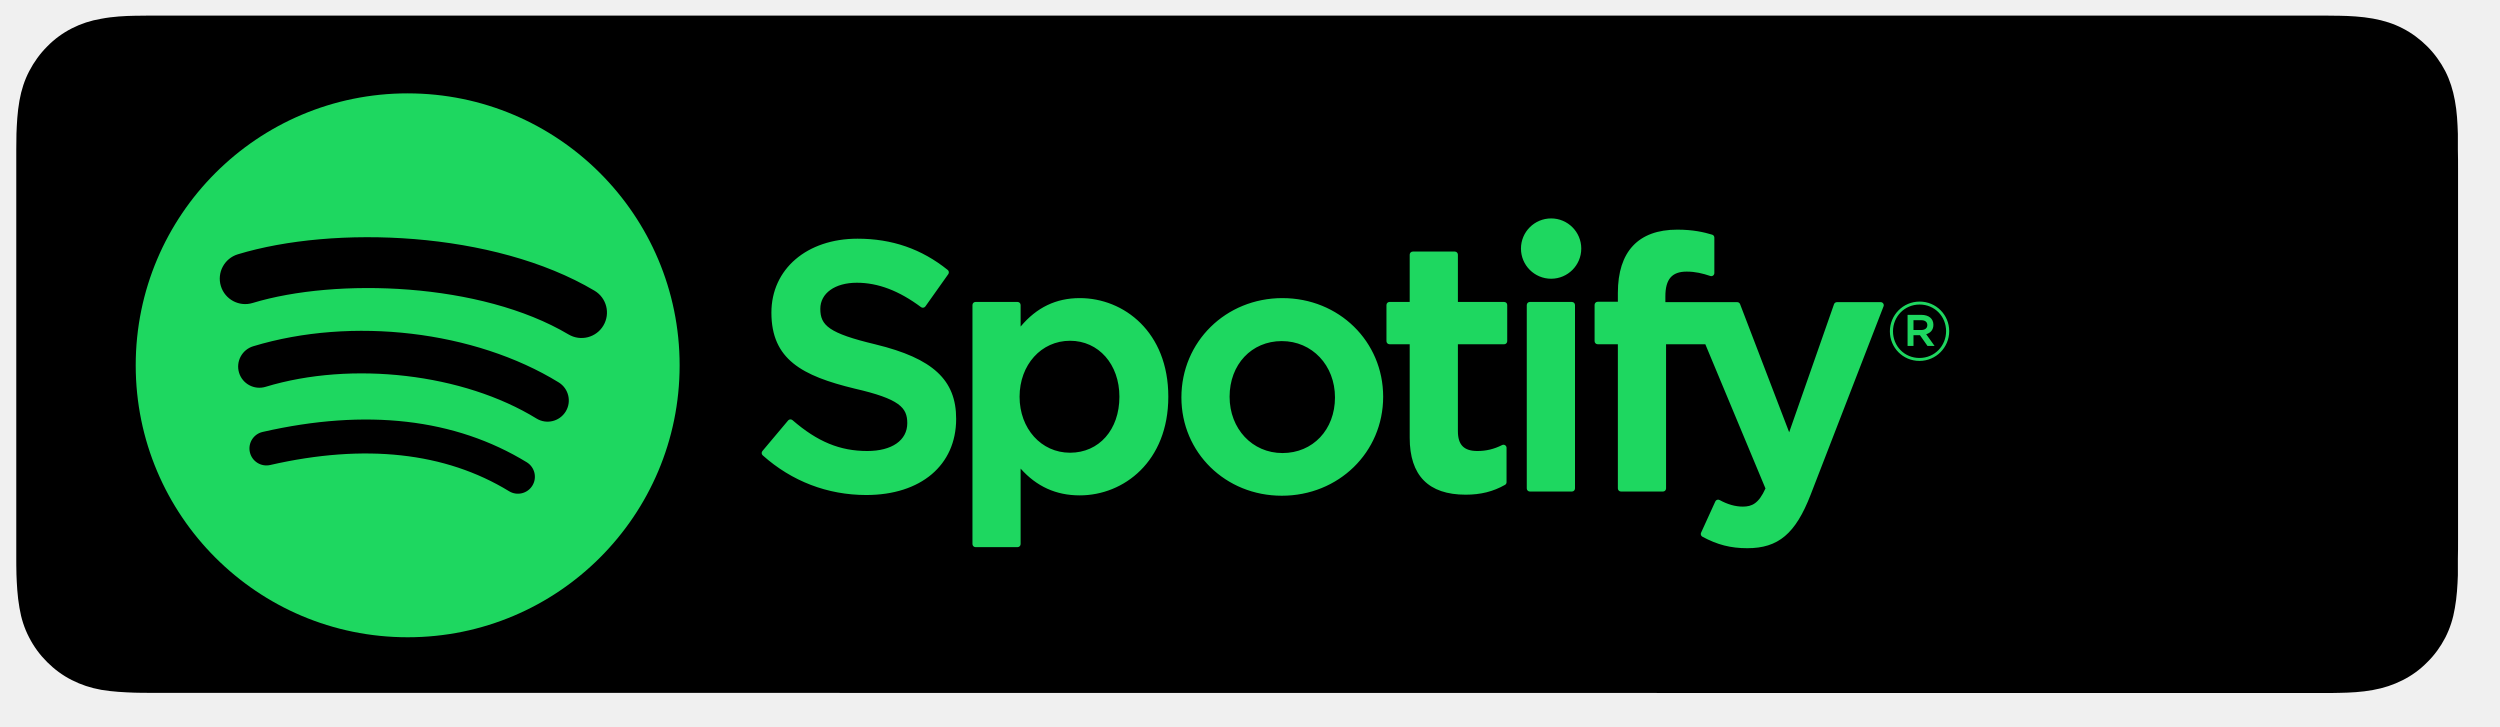
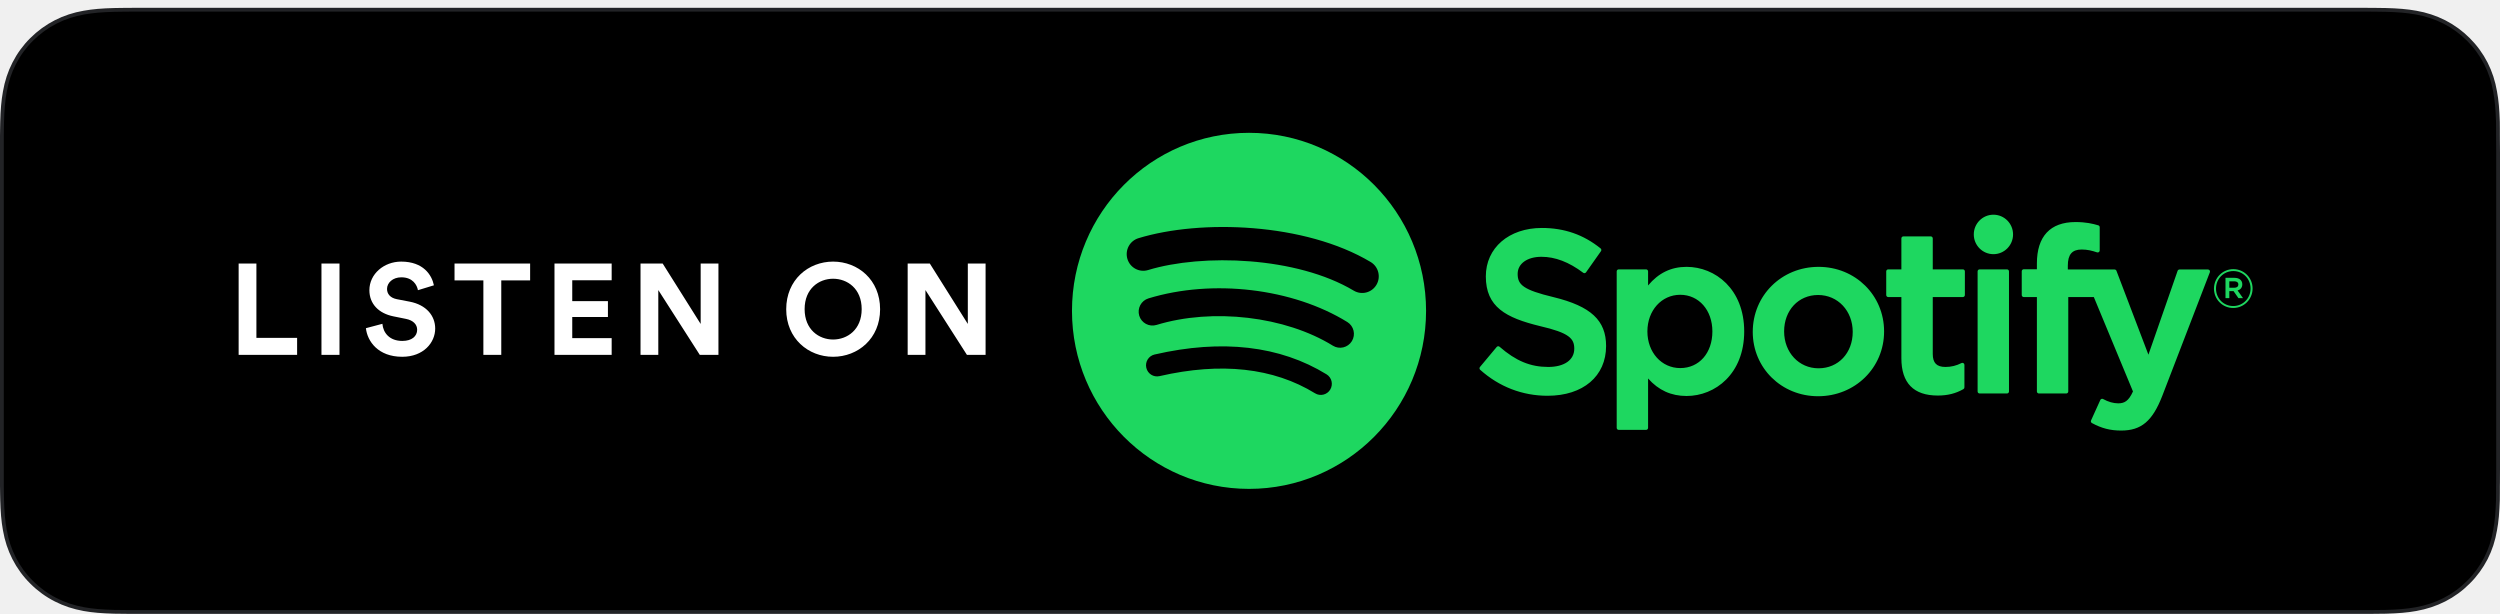
- <svg xmlns="http://www.w3.org/2000/svg" width="241" height="70" viewBox="0 0 241 70" fill="none">
-   <path d="M14.493 66.79C13.981 66.79 13.469 66.79 12.956 66.773C12 66.739 10.873 66.688 9.764 66.5C8.722 66.312 7.8 66.005 6.93 65.561C6.042 65.117 5.239 64.519 4.539 63.819C3.839 63.12 3.259 62.334 2.798 61.429C2.354 60.576 2.047 59.637 1.876 58.595C1.671 57.451 1.62 56.273 1.586 55.385C1.569 55.027 1.569 53.832 1.569 53.832V14.41C1.569 14.41 1.586 13.232 1.586 12.89C1.62 12.002 1.671 10.824 1.876 9.698C2.064 8.639 2.371 7.717 2.815 6.863C3.276 5.976 3.856 5.173 4.556 4.473C5.256 3.756 6.059 3.176 6.93 2.732C7.8 2.288 8.739 1.98 9.747 1.81C10.908 1.588 12.069 1.537 12.956 1.52L14.493 1.502H224.032L225.586 1.52C226.456 1.537 227.634 1.588 228.761 1.793C229.786 1.98 230.725 2.271 231.613 2.732C232.483 3.176 233.286 3.773 233.986 4.473C234.686 5.173 235.266 5.976 235.727 6.863C236.171 7.734 236.461 8.656 236.649 9.68C236.854 10.756 236.905 11.866 236.939 12.907C236.939 13.385 236.939 13.915 236.939 14.427C236.956 15.076 236.956 15.673 236.956 16.288V52.022C236.956 52.637 236.956 53.251 236.939 53.866C236.939 54.429 236.939 54.924 236.939 55.454C236.905 56.461 236.837 57.571 236.649 58.612C236.478 59.654 236.171 60.593 235.727 61.463C235.266 62.351 234.686 63.154 233.986 63.837C233.286 64.554 232.483 65.134 231.595 65.578C230.708 66.022 229.803 66.329 228.744 66.517C227.652 66.722 226.525 66.773 225.552 66.79C225.056 66.807 224.527 66.807 224.015 66.807H222.171L14.493 66.79Z" fill="black" />
-   <g clip-path="url(#clip0_15_2334)">
-     <path d="M39.3 9C24.821 9 13.083 20.738 13.083 35.216C13.083 49.696 24.821 61.432 39.3 61.432C53.78 61.432 65.516 49.696 65.516 35.216C65.516 20.738 53.78 9.001 39.299 9.001L39.3 9V9ZM51.322 46.811C50.853 47.581 49.845 47.826 49.075 47.353C42.919 43.593 35.17 42.742 26.045 44.827C25.165 45.027 24.289 44.476 24.088 43.596C23.887 42.717 24.436 41.84 25.317 41.639C35.304 39.358 43.87 40.34 50.781 44.563C51.551 45.036 51.795 46.041 51.322 46.811V46.811ZM54.531 39.673C53.939 40.635 52.681 40.938 51.72 40.347C44.673 36.015 33.931 34.761 25.596 37.291C24.515 37.617 23.373 37.008 23.045 35.929C22.719 34.848 23.329 33.709 24.408 33.38C33.929 30.491 45.765 31.89 53.858 36.863C54.819 37.455 55.123 38.713 54.531 39.673V39.673ZM54.807 32.24C46.357 27.221 32.417 26.759 24.349 29.208C23.054 29.601 21.684 28.869 21.291 27.574C20.899 26.278 21.63 24.909 22.926 24.515C32.187 21.704 47.581 22.247 57.309 28.022C58.477 28.714 58.859 30.218 58.167 31.382C57.478 32.547 55.969 32.931 54.808 32.24H54.807ZM84.409 33.201C79.883 32.122 79.078 31.364 79.078 29.772C79.078 28.268 80.493 27.256 82.6 27.256C84.641 27.256 86.663 28.025 88.786 29.607C88.849 29.655 88.93 29.674 89.008 29.662C89.09 29.65 89.159 29.606 89.206 29.541L91.416 26.425C91.507 26.297 91.481 26.12 91.359 26.022C88.833 23.995 85.99 23.01 82.666 23.01C77.779 23.01 74.363 25.943 74.363 30.14C74.363 34.64 77.309 36.234 82.4 37.464C86.729 38.461 87.462 39.297 87.462 40.791C87.462 42.447 85.984 43.477 83.605 43.477C80.963 43.477 78.806 42.585 76.395 40.5C76.336 40.447 76.254 40.425 76.179 40.428C76.098 40.434 76.026 40.472 75.976 40.531L73.496 43.48C73.393 43.605 73.405 43.787 73.524 43.894C76.329 46.398 79.779 47.719 83.505 47.719C88.77 47.719 92.173 44.842 92.173 40.387C92.183 36.628 89.932 34.547 84.419 33.205L84.409 33.201V33.201ZM104.088 28.737C101.806 28.737 99.934 29.636 98.388 31.479V29.405C98.388 29.241 98.256 29.108 98.093 29.108H94.039C93.876 29.108 93.745 29.241 93.745 29.405V52.446C93.745 52.609 93.876 52.744 94.039 52.744H98.093C98.256 52.744 98.388 52.609 98.388 52.446V45.174C99.934 46.905 101.806 47.754 104.088 47.754C108.33 47.754 112.625 44.488 112.625 38.246C112.632 32.003 108.337 28.737 104.091 28.737L104.088 28.737ZM107.911 38.246C107.911 41.423 105.954 43.643 103.149 43.643C100.379 43.643 98.287 41.323 98.287 38.246C98.287 35.169 100.379 32.85 103.149 32.85C105.907 32.849 107.911 35.118 107.911 38.246V38.246ZM123.629 28.737C118.167 28.737 113.887 32.943 113.887 38.314C113.887 43.627 118.138 47.788 123.564 47.788C129.045 47.788 133.337 43.596 133.337 38.246C133.337 32.915 129.074 28.738 123.629 28.738V28.737V28.737ZM123.629 43.674C120.724 43.674 118.533 41.339 118.533 38.245C118.533 35.136 120.649 32.881 123.564 32.881C126.488 32.881 128.692 35.215 128.692 38.313C128.692 41.42 126.563 43.674 123.629 43.674V43.674ZM145.002 29.108H140.541V24.548C140.541 24.384 140.409 24.251 140.247 24.251H136.193C136.03 24.251 135.895 24.384 135.895 24.548V29.108H133.948C133.785 29.108 133.654 29.241 133.654 29.405V32.888C133.654 33.052 133.785 33.185 133.948 33.185H135.895V42.2C135.895 45.841 137.708 47.688 141.286 47.688C142.739 47.688 143.944 47.387 145.08 46.742C145.174 46.692 145.231 46.592 145.231 46.486V43.167C145.231 43.067 145.177 42.97 145.09 42.917C145.002 42.861 144.892 42.857 144.802 42.904C144.022 43.296 143.268 43.477 142.422 43.477C141.123 43.477 140.541 42.886 140.541 41.564V33.187H145.002C145.165 33.187 145.296 33.054 145.296 32.89V29.407C145.303 29.243 145.171 29.11 145.005 29.11L145.002 29.108V29.108ZM160.542 29.126V28.566C160.542 26.918 161.175 26.183 162.59 26.183C163.435 26.183 164.114 26.351 164.875 26.605C164.969 26.634 165.066 26.619 165.141 26.563C165.219 26.507 165.263 26.417 165.263 26.322V22.907C165.263 22.776 165.182 22.661 165.053 22.622C164.252 22.383 163.225 22.138 161.685 22.138C157.944 22.138 155.962 24.246 155.962 28.233V29.09H154.015C153.852 29.09 153.718 29.224 153.718 29.387V32.888C153.718 33.052 153.852 33.185 154.015 33.185H155.962V47.087C155.962 47.253 156.097 47.384 156.26 47.384H160.311C160.477 47.384 160.608 47.253 160.608 47.087V33.186H164.393L170.191 47.087C169.533 48.546 168.885 48.837 168.002 48.837C167.289 48.837 166.534 48.624 165.767 48.201C165.695 48.164 165.608 48.157 165.532 48.179C165.454 48.208 165.388 48.264 165.357 48.339L163.983 51.354C163.917 51.498 163.973 51.664 164.111 51.739C165.545 52.515 166.838 52.847 168.438 52.847C171.43 52.847 173.087 51.451 174.542 47.7L181.574 29.531C181.611 29.44 181.599 29.337 181.542 29.256C181.489 29.175 181.398 29.127 181.301 29.127H177.081C176.953 29.127 176.84 29.207 176.799 29.326L172.476 41.671L167.743 29.317C167.699 29.203 167.589 29.127 167.467 29.127H160.542V29.126V29.126ZM151.532 29.108H147.478C147.316 29.108 147.181 29.241 147.181 29.405V47.087C147.181 47.253 147.316 47.384 147.478 47.384H151.532C151.695 47.384 151.83 47.253 151.83 47.087V29.406C151.83 29.242 151.698 29.109 151.532 29.109V29.108ZM149.529 21.056C147.923 21.056 146.621 22.356 146.621 23.962C146.621 25.568 147.923 26.87 149.529 26.87C151.135 26.87 152.434 25.568 152.434 23.962C152.434 22.356 151.132 21.056 149.529 21.056ZM185.036 34.793C183.433 34.793 182.184 33.505 182.184 31.941C182.184 30.376 183.449 29.073 185.052 29.073C186.655 29.073 187.904 30.361 187.904 31.924C187.904 33.489 186.639 34.793 185.036 34.793ZM185.052 29.357C183.59 29.357 182.485 30.518 182.485 31.941C182.485 33.362 183.583 34.508 185.036 34.508C186.498 34.508 187.603 33.347 187.603 31.924C187.603 30.503 186.504 29.357 185.052 29.357V29.357ZM185.684 32.218L186.492 33.347H185.809L185.083 32.311H184.46V33.347H183.89V30.353H185.224C185.922 30.353 186.379 30.709 186.379 31.308C186.382 31.799 186.097 32.099 185.687 32.218H185.684ZM185.202 30.867H184.46V31.814H185.202C185.571 31.814 185.794 31.633 185.794 31.34C185.794 31.032 185.571 30.867 185.202 30.867V30.867Z" fill="#1ED760" />
+ <svg xmlns="http://www.w3.org/2000/svg" width="281" height="69" viewBox="0 0 281 69" fill="none">
+   <g clip-path="url(#clip0_27_2410)">
+     <path fill-rule="evenodd" clip-rule="evenodd" d="M264.757 1.092H16.252C15.731 1.092 15.501 1.092 15.213 1.092C14.915 1.093 14.646 1.094 14.387 1.095C14.236 1.096 14.079 1.098 13.908 1.1C13.703 1.102 13.55 1.105 13.163 1.111C12.993 1.114 12.919 1.115 12.825 1.117C11.493 1.15 10.442 1.235 9.441 1.415C8.299 1.614 7.262 1.954 6.261 2.462C5.261 2.974 4.347 3.639 3.555 4.431C2.761 5.216 2.097 6.131 1.586 7.138C1.08 8.127 0.742 9.165 0.541 10.32C0.359 11.317 0.273 12.36 0.239 13.698C0.232 13.928 0.227 14.164 0.223 14.479C0.222 14.556 0.221 14.618 0.22 14.757C0.217 15.01 0.215 15.123 0.213 15.26C0.213 16.186 0.213 16.186 0.213 17.119V52.761C0.213 53.51 0.213 53.51 0.213 54.249C0.213 54.437 0.213 54.437 0.213 54.621C0.215 54.763 0.217 54.872 0.22 55.129C0.221 55.266 0.222 55.326 0.223 55.402C0.227 55.717 0.232 55.953 0.239 56.189C0.273 57.526 0.359 58.569 0.541 59.567C0.743 60.725 1.081 61.766 1.586 62.75C2.099 63.756 2.764 64.669 3.556 65.446C4.345 66.241 5.258 66.905 6.261 67.414C7.249 67.92 8.281 68.258 9.442 68.468C10.43 68.645 11.455 68.728 12.824 68.766C13.373 68.778 13.885 68.784 14.387 68.784C14.646 68.785 14.915 68.786 15.213 68.787C15.501 68.787 15.731 68.787 16.252 68.787H264.757C265.218 68.787 265.424 68.787 265.681 68.787C266.021 68.786 266.32 68.785 266.605 68.784C267.108 68.784 267.637 68.778 268.17 68.766C269.546 68.728 270.567 68.645 271.548 68.468C272.707 68.259 273.743 67.92 274.742 67.413C275.743 66.905 276.656 66.24 277.445 65.444C278.229 64.672 278.895 63.759 279.419 62.751C279.923 61.754 280.261 60.708 280.454 59.565C280.635 58.594 280.717 57.619 280.767 56.191C280.77 55.945 280.772 55.691 280.773 55.404C280.774 55.189 280.774 55.017 280.774 54.62C280.777 54.498 280.779 54.374 280.78 54.247C280.786 53.836 280.787 53.509 280.787 52.761V17.119C280.787 16.188 280.785 15.777 280.774 15.26C280.774 14.868 280.774 14.694 280.773 14.476C280.772 14.189 280.77 13.936 280.767 13.699C280.717 12.267 280.635 11.291 280.454 10.318C280.262 9.181 279.924 8.139 279.419 7.138C278.898 6.128 278.232 5.213 277.444 4.43C276.654 3.64 275.74 2.974 274.742 2.463C273.729 1.953 272.689 1.614 271.547 1.414C270.555 1.235 269.508 1.15 268.173 1.116C268.023 1.114 268.023 1.114 267.873 1.112C267.646 1.108 267.524 1.106 267.387 1.104C267.088 1.099 266.839 1.096 266.604 1.095C266.322 1.093 266.025 1.093 265.689 1.092C265.429 1.092 265.222 1.092 264.757 1.092Z" fill="black" stroke="#222326" stroke-width="0.426" />
+     <path fill-rule="evenodd" clip-rule="evenodd" d="M152.162 32.669C153.044 33.197 154.187 32.903 154.712 32.014C155.236 31.126 154.946 29.977 154.061 29.449C146.677 25.041 134.991 24.627 127.962 26.773C126.978 27.073 126.423 28.118 126.721 29.107C127.019 30.096 128.059 30.654 129.042 30.355C135.166 28.486 145.747 28.838 152.162 32.669ZM151.952 38.342C152.4 37.61 152.17 36.649 151.441 36.197C145.299 32.402 136.314 31.334 129.086 33.539C128.267 33.79 127.804 34.66 128.051 35.485C128.3 36.308 129.167 36.773 129.988 36.524C136.315 34.593 144.47 35.55 149.818 38.856C150.547 39.307 151.502 39.077 151.952 38.342ZM149.516 43.791C149.874 43.203 149.69 42.435 149.105 42.076C143.86 38.853 137.357 38.103 129.777 39.846C129.108 39.999 128.691 40.667 128.844 41.339C128.996 42.01 129.661 42.431 130.329 42.277C137.256 40.685 143.138 41.334 147.811 44.206C148.395 44.566 149.159 44.381 149.516 43.791ZM140.39 14.929C151.381 14.929 160.29 23.887 160.29 34.939C160.29 45.991 151.381 54.95 140.39 54.95C129.399 54.95 120.49 45.991 120.49 34.939C120.49 23.887 129.399 14.929 140.39 14.929ZM174.632 33.402C178.818 34.426 180.525 36.015 180.525 38.888C180.525 42.287 177.942 44.484 173.944 44.484C171.118 44.484 168.5 43.474 166.37 41.563C166.279 41.482 166.269 41.343 166.348 41.249L168.229 38.998C168.268 38.951 168.323 38.923 168.383 38.918C168.441 38.915 168.503 38.933 168.548 38.972C170.378 40.566 172.015 41.245 174.02 41.245C175.826 41.245 176.948 40.459 176.948 39.196C176.948 38.055 176.393 37.417 173.105 36.656C169.242 35.717 167.007 34.5 167.007 31.065C167.007 27.862 169.598 25.623 173.308 25.623C175.831 25.623 177.99 26.375 179.907 27.922C180 27.997 180.019 28.132 179.95 28.23L178.272 30.608C178.237 30.658 178.184 30.691 178.124 30.7C178.063 30.71 178.002 30.695 177.954 30.659C176.343 29.451 174.807 28.864 173.257 28.864C171.659 28.864 170.584 29.637 170.584 30.785C170.584 32 171.196 32.578 174.632 33.402ZM192.472 37.253C192.472 34.865 190.951 33.134 188.858 33.134C186.754 33.134 185.167 34.904 185.167 37.253C185.167 39.602 186.754 41.372 188.858 41.372C190.986 41.372 192.472 39.679 192.472 37.253ZM189.57 29.994C192.789 29.994 196.049 32.487 196.049 37.253C196.049 42.017 192.789 44.509 189.57 44.509C187.837 44.509 186.416 43.863 185.244 42.54V48.092C185.244 48.217 185.143 48.318 185.018 48.318H181.942C181.818 48.318 181.717 48.217 181.717 48.092V30.504C181.717 30.379 181.818 30.277 181.942 30.277H185.018C185.143 30.277 185.244 30.379 185.244 30.504V32.087C186.416 30.681 187.837 29.994 189.57 29.994ZM204.404 41.397C206.63 41.397 208.246 39.677 208.246 37.304C208.246 34.94 206.573 33.158 204.353 33.158C202.141 33.158 200.535 34.88 200.535 37.253C200.535 39.615 202.198 41.397 204.404 41.397ZM204.404 29.994C208.536 29.994 211.772 33.182 211.772 37.253C211.772 41.336 208.514 44.536 204.353 44.536C200.235 44.536 197.009 41.359 197.009 37.304C197.009 33.205 200.257 29.994 204.404 29.994ZM220.627 30.277C220.752 30.277 220.852 30.379 220.852 30.504V33.163C220.852 33.288 220.752 33.389 220.627 33.389H217.242V39.785C217.242 40.795 217.682 41.245 218.669 41.245C219.31 41.245 219.883 41.107 220.475 40.807C220.544 40.773 220.627 40.775 220.694 40.817C220.761 40.858 220.801 40.932 220.801 41.01V43.542C220.801 43.623 220.757 43.699 220.687 43.738C219.825 44.23 218.909 44.459 217.805 44.459C215.091 44.459 213.715 43.05 213.715 40.269V33.389H212.236C212.112 33.389 212.012 33.288 212.012 33.163V30.504C212.012 30.379 212.112 30.277 212.236 30.277H213.715V26.797C213.715 26.672 213.816 26.57 213.941 26.57H217.017C217.141 26.57 217.242 26.672 217.242 26.797V30.277H220.627ZM232.423 30.291H237.679C237.772 30.291 237.856 30.349 237.889 30.437L241.482 39.867L244.763 30.443C244.795 30.352 244.881 30.291 244.977 30.291H248.179C248.254 30.291 248.322 30.328 248.365 30.389C248.407 30.451 248.415 30.53 248.388 30.6L243.051 44.468C241.944 47.331 240.688 48.395 238.416 48.395C237.202 48.395 236.219 48.142 235.13 47.55C235.026 47.493 234.984 47.366 235.034 47.257L236.076 44.956C236.101 44.899 236.151 44.855 236.209 44.834C236.269 44.816 236.334 44.821 236.389 44.851C236.972 45.172 237.543 45.335 238.085 45.335C238.756 45.335 239.247 45.113 239.746 43.998L235.346 33.389H232.474V44.001C232.474 44.126 232.372 44.228 232.248 44.228H229.172C229.048 44.228 228.947 44.126 228.947 44.001V33.389H227.469C227.345 33.389 227.244 33.288 227.244 33.163V30.491C227.244 30.366 227.345 30.264 227.469 30.264H228.947V29.609C228.947 26.567 230.449 24.958 233.291 24.958C234.459 24.958 235.239 25.145 235.848 25.327C235.944 25.356 236.007 25.445 236.007 25.544V28.151C236.007 28.224 235.974 28.292 235.914 28.335C235.857 28.378 235.782 28.389 235.711 28.367C235.134 28.173 234.619 28.045 233.978 28.045C232.902 28.045 232.423 28.606 232.423 29.863V30.291ZM225.585 30.277C225.709 30.277 225.81 30.379 225.81 30.504V44.001C225.81 44.126 225.709 44.228 225.585 44.228H222.508C222.384 44.228 222.283 44.126 222.283 44.001V30.504C222.283 30.379 222.384 30.277 222.508 30.277H225.585ZM224.062 24.132C225.28 24.132 226.268 25.124 226.268 26.35C226.268 27.576 225.28 28.569 224.062 28.569C222.843 28.569 221.854 27.576 221.854 26.35C221.854 25.124 222.843 24.132 224.062 24.132ZM251.141 31.62H250.577V32.343H251.141C251.422 32.343 251.59 32.205 251.59 31.981C251.59 31.746 251.422 31.62 251.141 31.62ZM251.506 32.651L252.119 33.513H251.602L251.051 32.723H250.577V33.513H250.145V31.228H251.158C251.686 31.228 252.034 31.5 252.034 31.957C252.034 32.332 251.818 32.56 251.506 32.651ZM251.026 30.468C249.917 30.468 249.078 31.354 249.078 32.44C249.078 33.525 249.911 34.399 251.015 34.399C252.124 34.399 252.964 33.513 252.964 32.427C252.964 31.342 252.13 30.468 251.026 30.468ZM251.015 34.617C249.797 34.617 248.85 33.634 248.85 32.44C248.85 31.245 249.81 30.251 251.026 30.251C252.244 30.251 253.191 31.234 253.191 32.427C253.191 33.621 252.232 34.617 251.015 34.617Z" fill="#1ED760" />
+     <path fill-rule="evenodd" clip-rule="evenodd" d="M33.395 39.885H26.823V29.621H28.82V37.974H33.395V39.885ZM38.159 39.885H36.132V29.621H38.159V39.885ZM48.771 32.068L46.976 32.618C46.875 32.053 46.412 31.17 45.109 31.17C44.139 31.17 43.502 31.793 43.502 32.473C43.502 33.038 43.864 33.486 44.617 33.631L46.05 33.906C47.917 34.268 48.916 35.484 48.916 36.932C48.916 38.51 47.599 40.102 45.21 40.102C42.489 40.102 41.287 38.35 41.128 36.888L42.981 36.396C43.068 37.409 43.777 38.321 45.225 38.321C46.296 38.321 46.889 37.786 46.889 37.062C46.889 36.468 46.441 36.005 45.644 35.846L44.211 35.556C42.575 35.224 41.519 34.167 41.519 32.618C41.519 30.794 43.154 29.404 45.094 29.404C47.584 29.404 48.539 30.91 48.771 32.068ZM59.586 31.518H56.343V39.885H54.331V31.518H51.089V29.621H59.586V31.518ZM68.751 39.885H62.324V29.621H68.751V31.503H64.321V33.848H68.331V35.629H64.321V38.003H68.751V39.885ZM80.753 39.885H78.654L73.993 32.603V39.885H71.995V29.621H74.485L78.755 36.411V29.621H80.753V39.885ZM90.44 34.746C90.44 37.062 92.061 38.162 93.639 38.162C95.232 38.162 96.853 37.062 96.853 34.746C96.853 32.43 95.232 31.33 93.639 31.33C92.061 31.33 90.44 32.43 90.44 34.746ZM88.37 34.76C88.37 31.445 90.86 29.404 93.639 29.404C96.433 29.404 98.923 31.445 98.923 34.76C98.923 38.061 96.433 40.102 93.639 40.102C90.86 40.102 88.37 38.061 88.37 34.76ZM110.78 39.885H108.681L104.02 32.603V39.885H102.022V29.621H104.512L108.783 36.411V29.621H110.78V39.885Z" fill="white" />
  </g>
  <defs>
-     <clipPath id="clip0_15_2334">
-       <rect width="175" height="52.594" fill="white" transform="translate(13.083 9)" />
+     <clipPath id="clip0_27_2410">
+       <rect width="281" height="68.121" fill="white" transform="translate(0 0.878906)" />
    </clipPath>
  </defs>
</svg>
